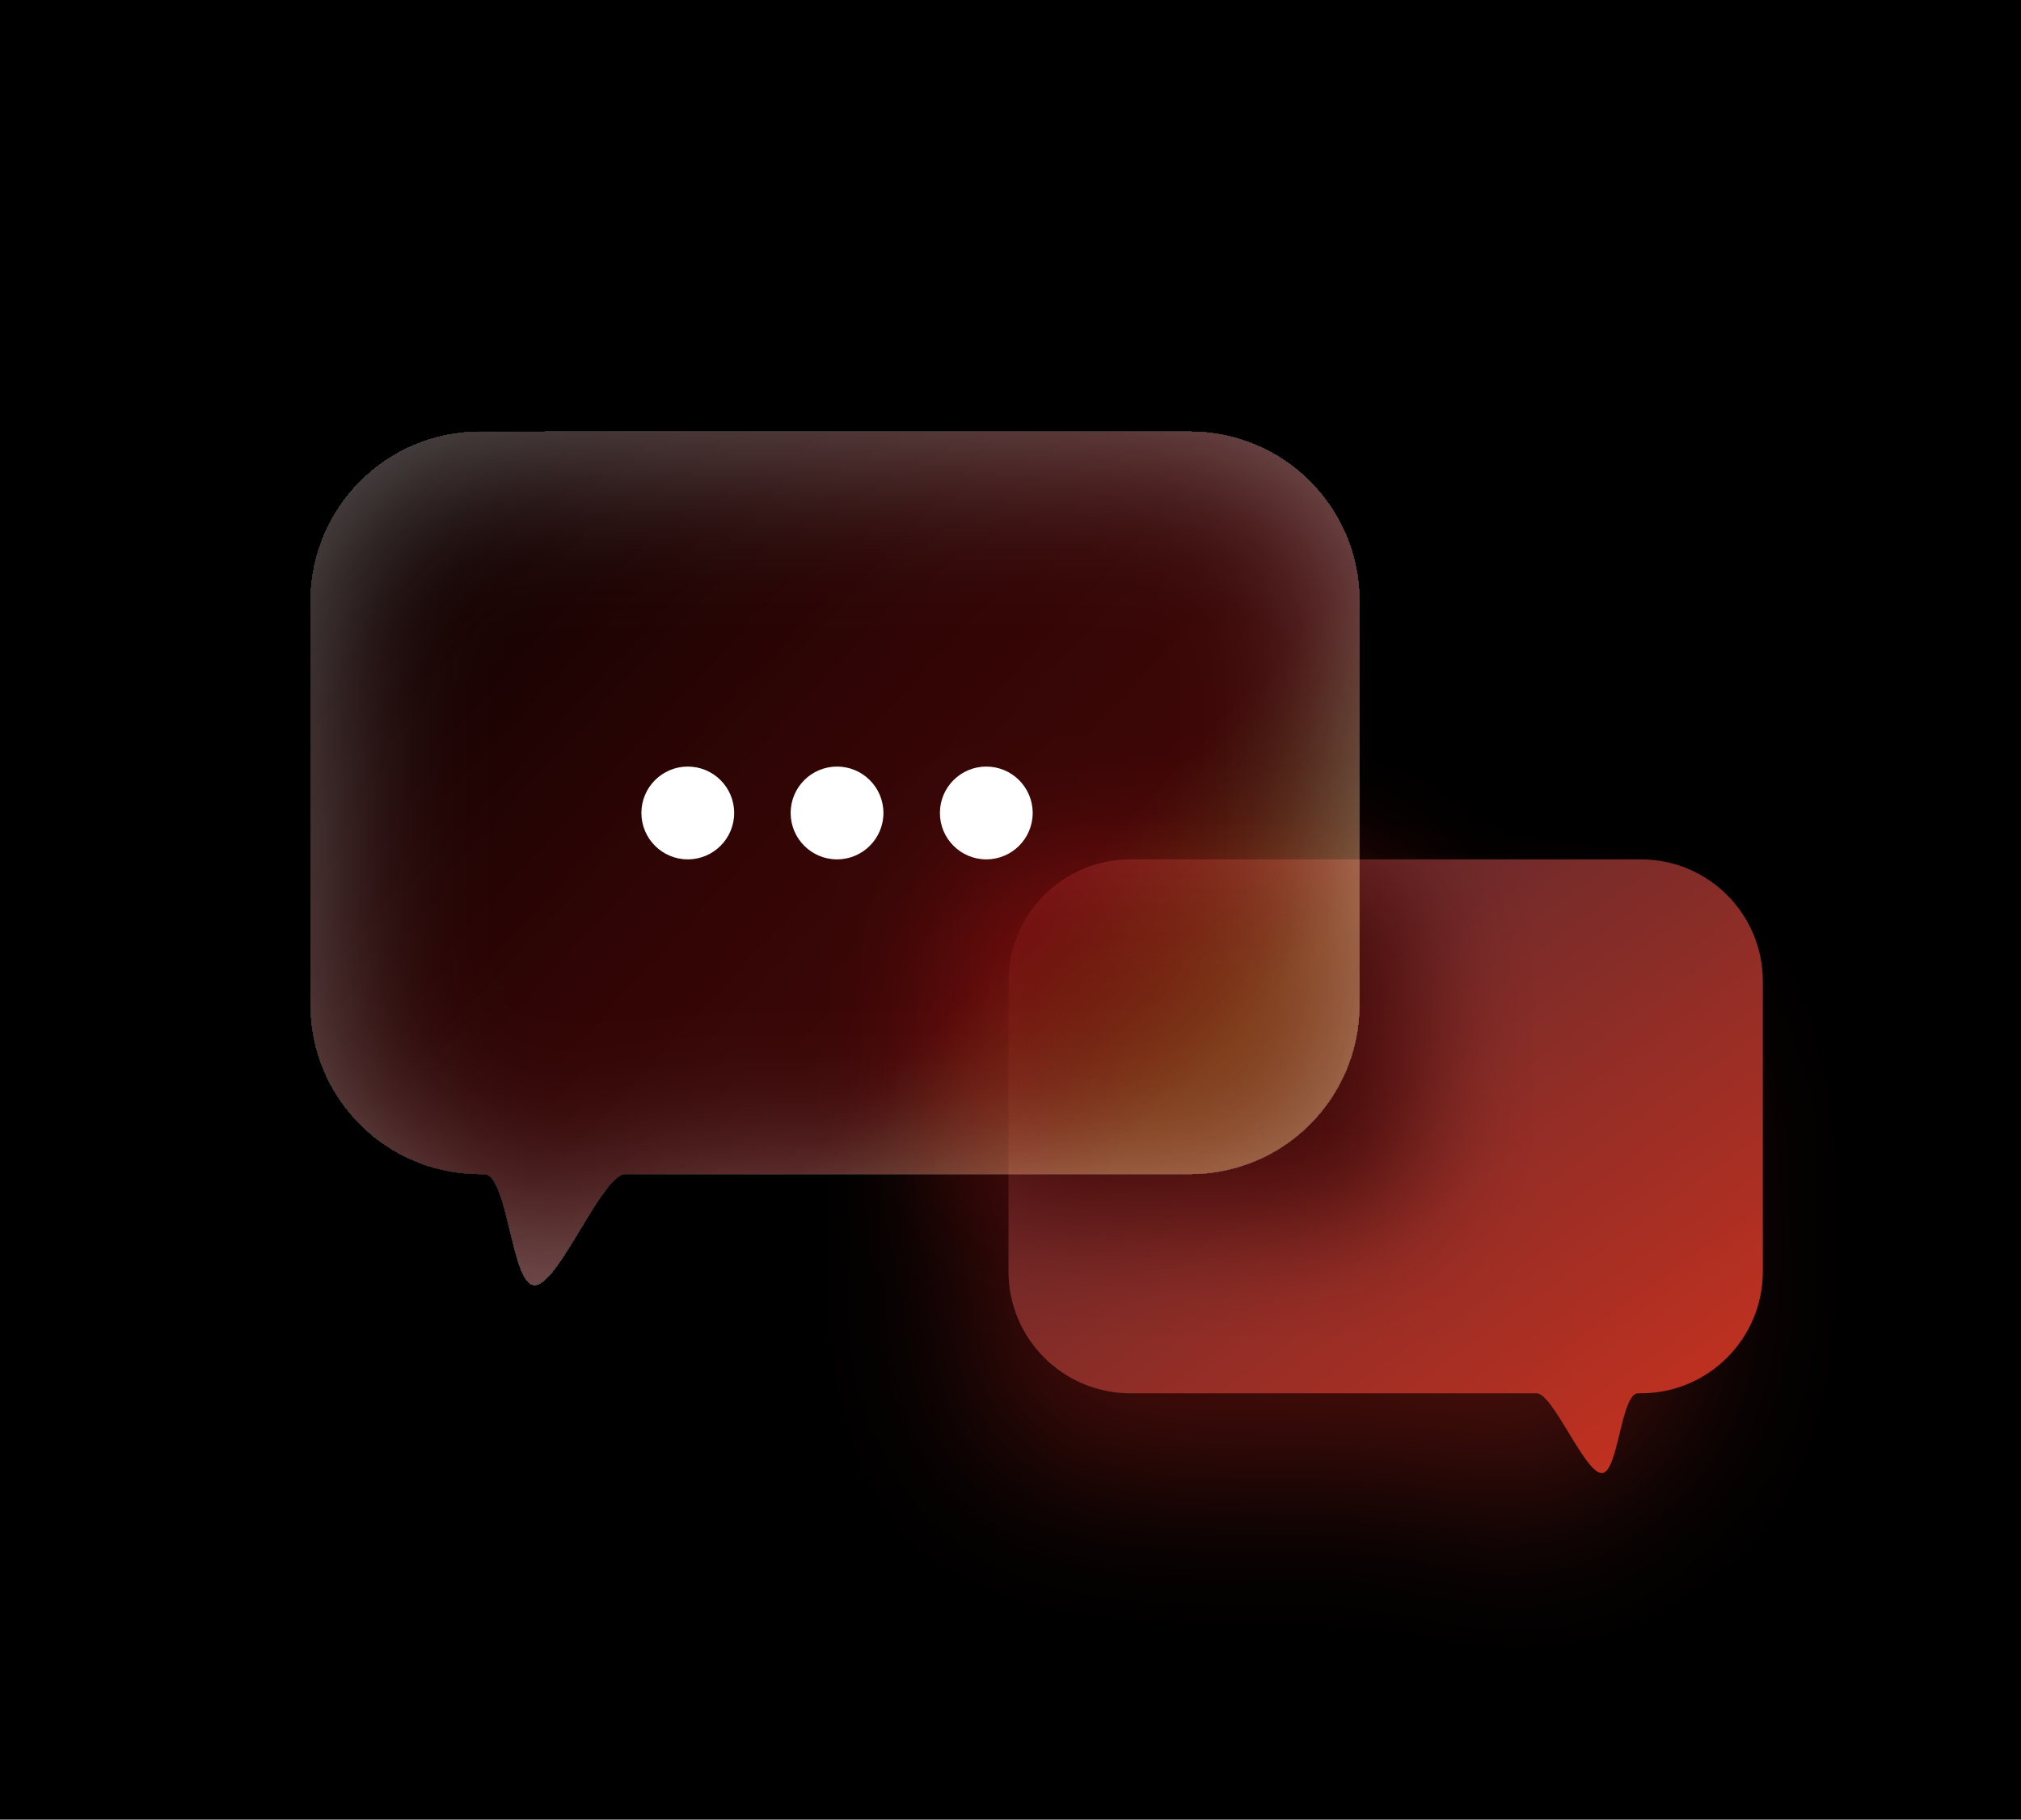
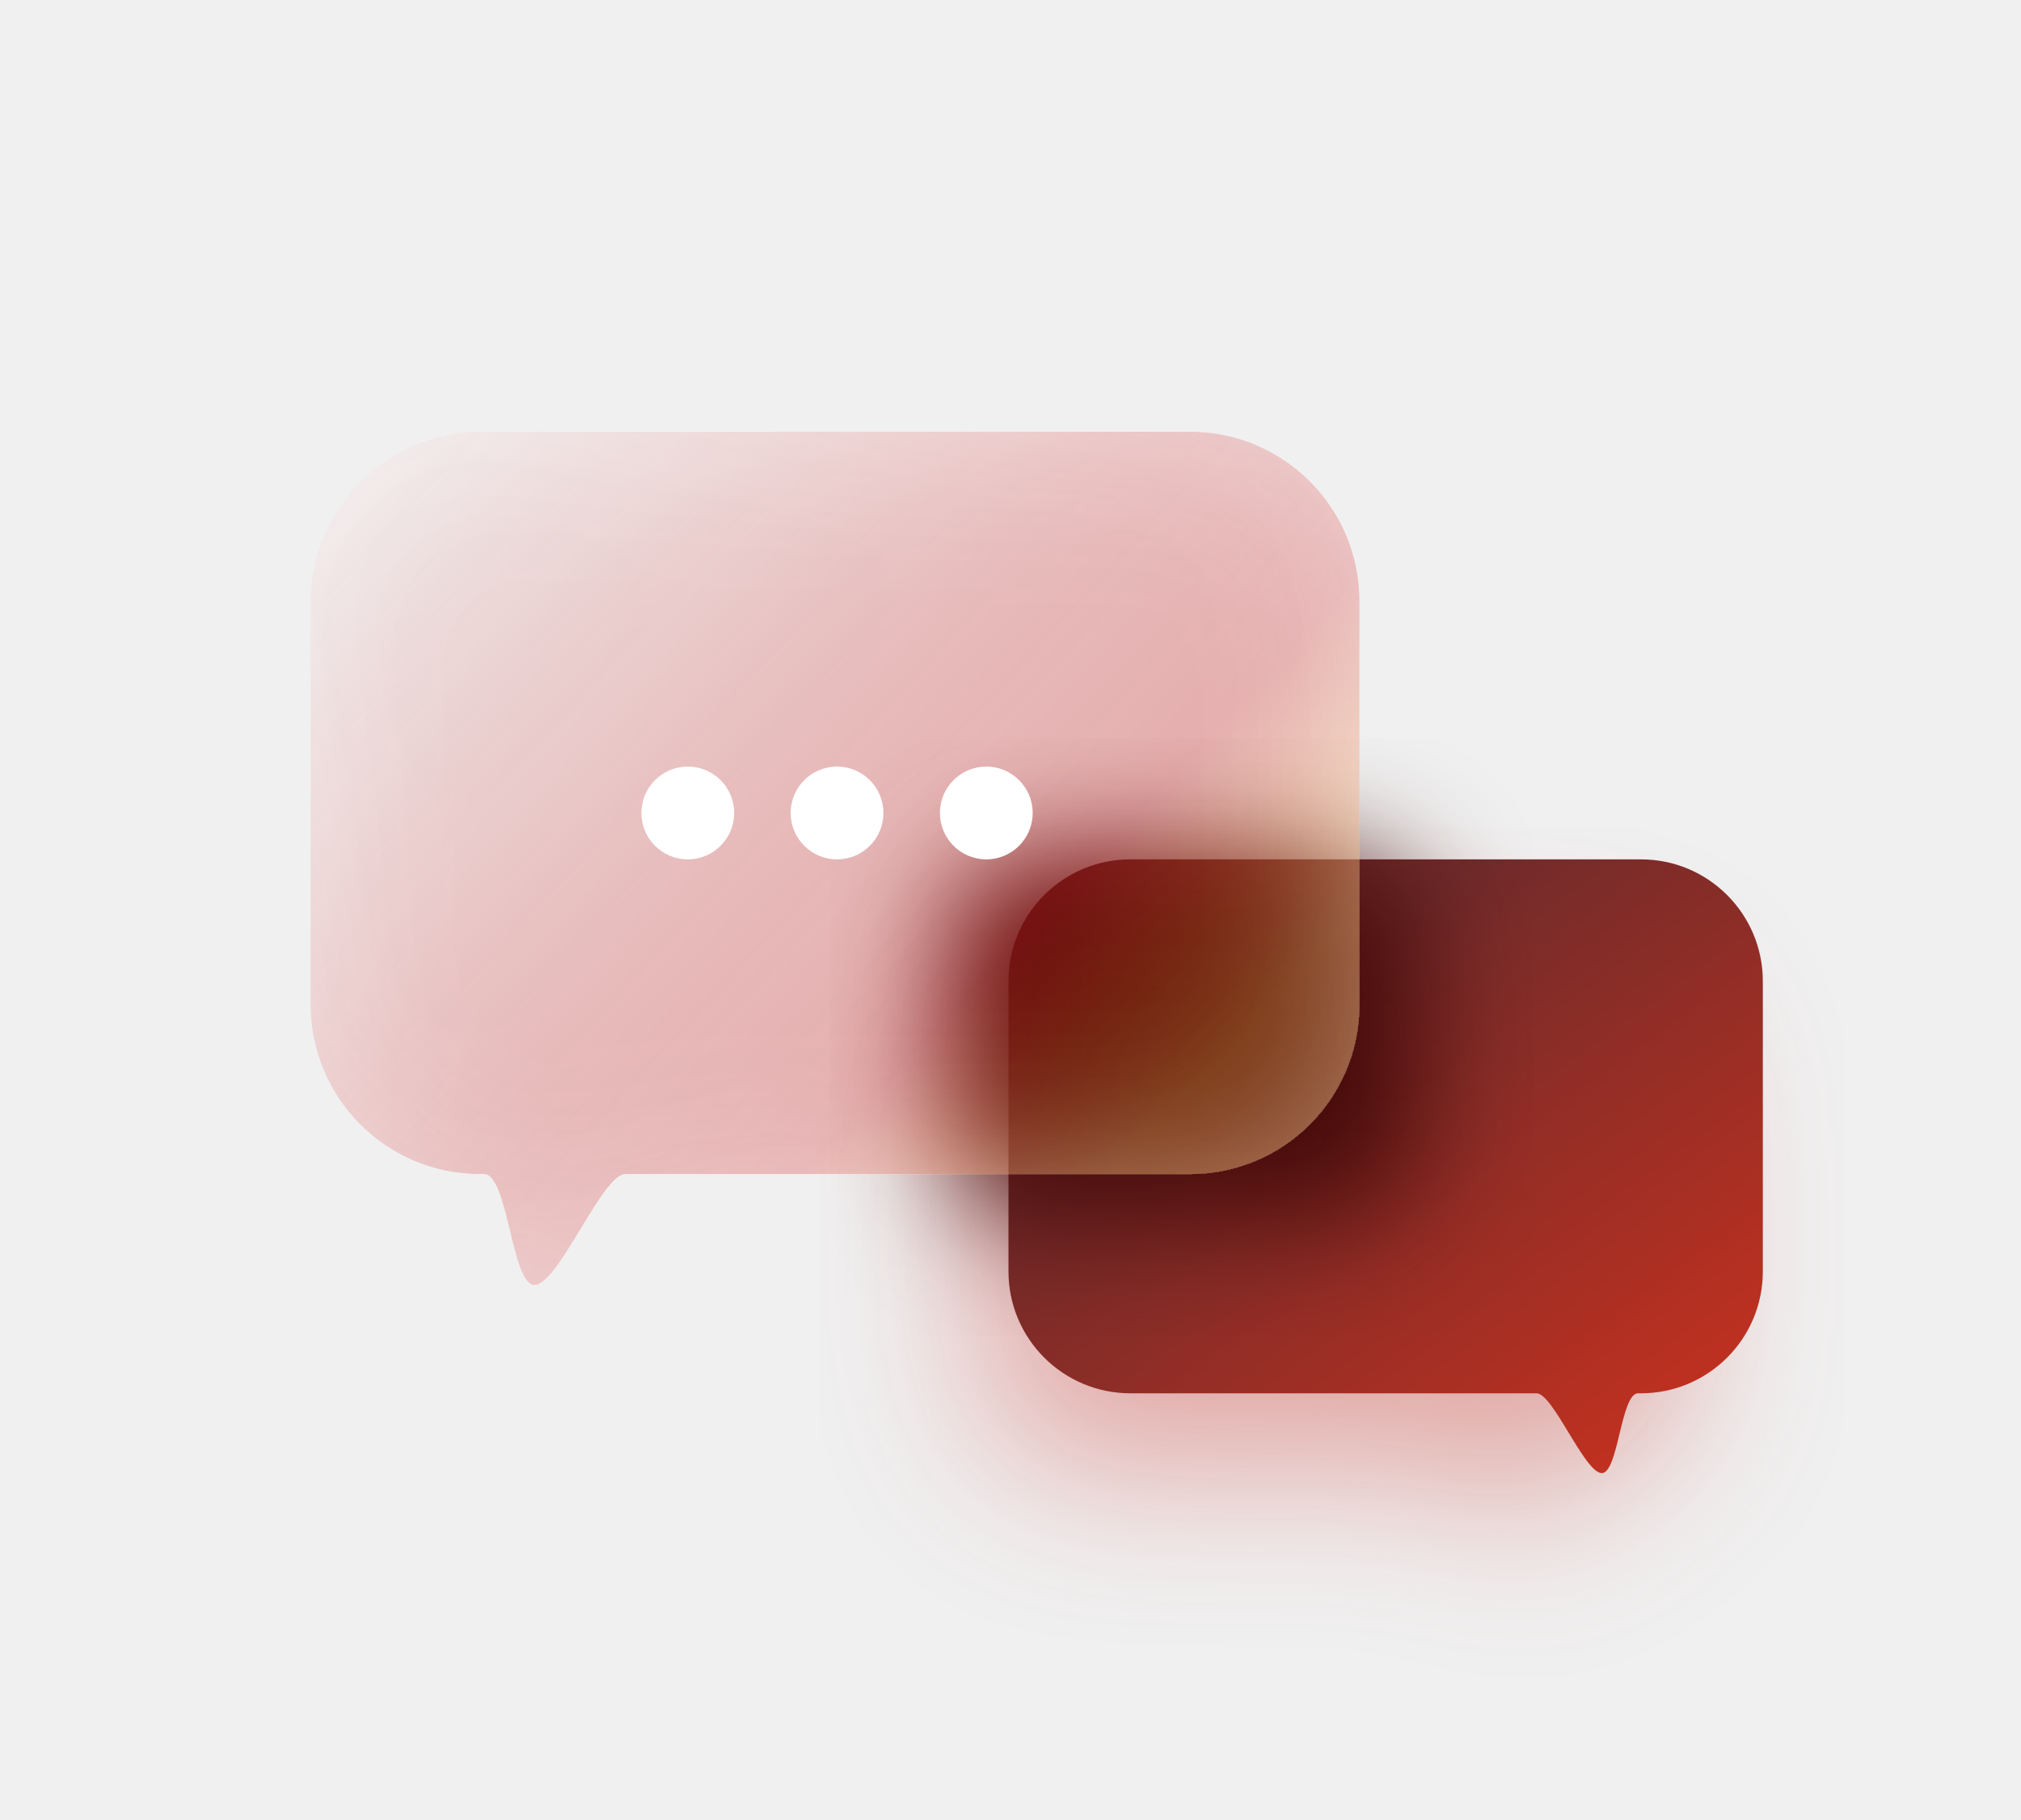
<svg xmlns="http://www.w3.org/2000/svg" width="501" height="451" viewBox="0 0 501 451" fill="none">
-   <rect width="501" height="451" fill="black" />
+   <rect width="501" height="451" fill="" />
  <g opacity="0.4" filter="url(#filter0_f_2_18)">
    <path d="M243 272.138C243 257.15 255.15 245 270.138 245H389.862C404.85 245 417 257.15 417 272.138V337.048C417 352.036 404.85 364.187 389.861 364.187C389.314 364.187 388.767 364.187 388.223 364.187C384.234 364.187 383.682 382 379.858 382C375.88 382 368.637 364.187 364.8 364.187C332.782 364.187 304.993 364.187 270.145 364.187C255.157 364.187 243 352.036 243 337.048V272.138Z" fill="url(#paint0_linear_2_18)" />
    <path d="M270.138 245.449H389.862C404.602 245.449 416.551 257.398 416.551 272.138V337.048C416.551 351.788 404.602 363.738 389.861 363.738H389.858H389.855H389.852H389.849H389.845H389.842H389.839H389.836H389.833H389.829H389.826H389.823H389.82H389.816H389.813H389.81H389.807H389.804H389.8H389.797H389.794H389.791H389.788H389.784H389.781H389.778H389.775H389.772H389.768H389.765H389.762H389.759H389.756H389.752H389.749H389.746H389.743H389.739H389.736H389.733H389.73H389.727H389.723H389.72H389.717H389.714H389.711H389.707H389.704H389.701H389.698H389.695H389.691H389.688H389.685H389.682H389.679H389.675H389.672H389.669H389.666H389.662H389.659H389.656H389.653H389.65H389.646H389.643H389.64H389.637H389.634H389.63H389.627H389.624H389.621H389.618H389.614H389.611H389.608H389.605H389.602H389.598H389.595H389.592H389.589H389.586H389.582H389.579H389.576H389.573H389.569H389.566H389.563H389.56H389.557H389.553H389.55H389.547H389.544H389.541H389.537H389.534H389.531H389.528H389.525H389.521H389.518H389.515H389.512H389.509H389.505H389.502H389.499H389.496H389.493H389.489H389.486H389.483H389.48H389.477H389.473H389.47H389.467H389.464H389.46H389.457H389.454H389.451H389.448H389.444H389.441H389.438H389.435H389.432H389.428H389.425H389.422H389.419H389.416H389.412H389.409H389.406H389.403H389.4H389.396H389.393H389.39H389.387H389.384H389.38H389.377H389.374H389.371H389.368H389.364H389.361H389.358H389.355H389.352H389.348H389.345H389.342H389.339H389.336H389.332H389.329H389.326H389.323H389.32H389.316H389.313H389.31H389.307H389.303H389.3H389.297H389.294H389.291H389.287H389.284H389.281H389.278H389.275H389.271H389.268H389.265H389.262H389.259H389.255H389.252H389.249H389.246H389.243H389.239H389.236H389.233H389.23H389.227H389.223H389.22H389.217H389.214H389.211H389.207H389.204H389.201H389.198H389.195H389.191H389.188H389.185H389.182H389.179H389.175H389.172H389.169H389.166H389.163H389.159H389.156H389.153H389.15H389.147H389.143H389.14H389.137H389.134H389.131H389.127H389.124H389.121H389.118H389.115H389.111H389.108H389.105H389.102H389.099H389.095H389.092H389.089H389.086H389.083H389.079H389.076H389.073H389.07H389.067H389.063H389.06H389.057H389.054H389.051H389.047H389.044H389.041H389.038H389.035H389.031H389.028H389.025H389.022H389.019H389.015H389.012H389.009H389.006H389.003H388.999H388.996H388.993H388.99H388.987H388.983H388.98H388.977H388.974H388.971H388.967H388.964H388.961H388.958H388.955H388.951H388.948H388.945H388.942H388.939H388.935H388.932H388.929H388.926H388.923H388.919H388.916H388.913H388.91H388.907H388.903H388.9H388.897H388.894H388.891H388.887H388.884H388.881H388.878H388.875H388.871H388.868H388.865H388.862H388.859H388.855H388.852H388.849H388.846H388.843H388.839H388.836H388.833H388.83H388.827H388.823H388.82H388.817H388.814H388.811H388.807H388.804H388.801H388.798H388.795H388.791H388.788H388.785H388.782H388.779H388.776H388.772H388.769H388.766H388.763H388.76H388.756H388.753H388.75H388.747H388.744H388.74H388.737H388.734H388.731H388.728H388.724H388.721H388.718H388.715H388.712H388.708H388.705H388.702H388.699H388.696H388.692H388.689H388.686H388.683H388.68H388.676H388.673H388.67H388.667H388.664H388.66H388.657H388.654H388.651H388.648H388.644H388.641H388.638H388.635H388.632H388.629H388.625H388.622H388.619H388.616H388.613H388.609H388.606H388.603H388.6H388.597H388.593H388.59H388.587H388.584H388.581H388.577H388.574H388.571H388.568H388.565H388.561H388.558H388.555H388.552H388.549H388.545H388.542H388.539H388.536H388.533H388.529H388.526H388.523H388.52H388.517H388.514H388.51H388.507H388.504H388.501H388.498H388.494H388.491H388.488H388.485H388.482H388.478H388.475H388.472H388.469H388.466H388.462H388.459H388.456H388.453H388.45H388.446H388.443H388.44H388.437H388.434H388.43H388.427H388.424H388.421H388.418H388.415H388.411H388.408H388.405H388.402H388.399H388.395H388.392H388.389H388.386H388.383H388.379H388.376H388.373H388.37H388.367H388.363H388.36H388.357H388.354H388.351H388.348H388.344H388.341H388.338H388.335H388.332H388.328H388.325H388.322H388.319H388.316H388.312H388.309H388.306H388.303H388.3H388.296H388.293H388.29H388.287H388.284H388.281H388.277H388.274H388.271H388.268H388.265H388.261H388.258H388.255H388.252H388.249H388.245H388.242H388.239H388.236H388.233H388.229H388.226H388.223C387.538 363.738 386.978 364.124 386.529 364.665C386.081 365.205 385.697 365.951 385.354 366.802C384.668 368.507 384.098 370.767 383.543 372.984L383.512 373.106C382.963 375.301 382.426 377.446 381.799 379.053C381.479 379.873 381.147 380.52 380.8 380.954C380.453 381.39 380.141 381.551 379.858 381.551C379.52 381.551 379.074 381.355 378.513 380.889C377.963 380.432 377.362 379.765 376.721 378.941C375.44 377.293 374.054 375.087 372.657 372.855L372.574 372.722C371.211 370.546 369.839 368.354 368.568 366.697C367.92 365.852 367.285 365.127 366.676 364.61C366.081 364.104 365.444 363.738 364.8 363.738H364.612H364.425H364.238H364.05H363.863H363.676H363.489H363.302H363.115H362.929H362.742H362.556H362.369H362.183H361.997H361.81H361.624H361.438H361.252H361.067H360.881H360.695H360.51H360.324H360.139H359.953H359.768H359.583H359.398H359.213H359.028H358.843H358.659H358.474H358.289H358.105H357.921H357.736H357.552H357.368H357.184H357H356.816H356.632H356.448H356.264H356.081H355.897H355.714H355.53H355.347H355.164H354.98H354.797H354.614H354.431H354.248H354.065H353.882H353.7H353.517H353.334H353.152H352.969H352.787H352.605H352.422H352.24H352.058H351.876H351.694H351.512H351.33H351.148H350.966H350.785H350.603H350.421H350.24H350.058H349.877H349.695H349.514H349.333H349.152H348.97H348.789H348.608H348.427H348.246H348.065H347.884H347.704H347.523H347.342H347.162H346.981H346.8H346.62H346.439H346.259H346.079H345.898H345.718H345.538H345.357H345.177H344.997H344.817H344.637H344.457H344.277H344.097H343.917H343.738H343.558H343.378H343.198H343.019H342.839H342.659H342.48H342.3H342.121H341.941H341.762H341.582H341.403H341.224H341.044H340.865H340.686H340.507H340.328H340.148H339.969H339.79H339.611H339.432H339.253H339.074H338.895H338.716H338.537H338.358H338.18H338.001H337.822H337.643H337.464H337.286H337.107H336.928H336.749H336.571H336.392H336.213H336.035H335.856H335.678H335.499H335.321H335.142H334.963H334.785H334.606H334.428H334.25H334.071H333.893H333.714H333.536H333.357H333.179H333.001H332.822H332.644H332.465H332.287H332.109H331.93H331.752H331.574H331.395H331.217H331.039H330.86H330.682H330.504H330.325H330.147H329.969H329.79H329.612H329.434H329.255H329.077H328.899H328.72H328.542H328.364H328.185H328.007H327.829H327.65H327.472H327.294H327.115H326.937H326.758H326.58H326.402H326.223H326.045H325.866H325.688H325.509H325.331H325.152H324.974H324.795H324.617H324.438H324.26H324.081H323.902H323.724H323.545H323.366H323.188H323.009H322.83H322.652H322.473H322.294H322.115H321.936H321.758H321.579H321.4H321.221H321.042H320.863H320.684H320.505H320.326H320.147H319.968H319.789H319.61H319.43H319.251H319.072H318.893H318.713H318.534H318.355H318.175H317.996H317.816H317.637H317.457H317.278H317.098H316.918H316.739H316.559H316.379H316.199H316.019H315.84H315.66H315.48H315.3H315.12H314.94H314.759H314.579H314.399H314.219H314.038H313.858H313.678H313.497H313.317H313.136H312.956H312.775H312.594H312.414H312.233H312.052H311.871H311.69H311.509H311.328H311.147H310.966H310.785H310.604H310.422H310.241H310.059H309.878H309.696H309.515H309.333H309.152H308.97H308.788H308.606H308.424H308.242H308.06H307.878H307.696H307.514H307.331H307.149H306.966H306.784H306.601H306.419H306.236H306.053H305.87H305.688H305.505H305.322H305.138H304.955H304.772H304.589H304.405H304.222H304.038H303.855H303.671H303.487H303.304H303.12H302.936H302.752H302.567H302.383H302.199H302.015H301.83H301.646H301.461H301.276H301.092H300.907H300.722H300.537H300.352H300.167H299.981H299.796H299.611H299.425H299.24H299.054H298.868H298.682H298.496H298.31H298.124H297.938H297.752H297.565H297.379H297.192H297.006H296.819H296.632H296.445H296.258H296.071H295.884H295.697H295.509H295.322H295.134H294.946H294.759H294.571H294.383H294.195H294.006H293.818H293.63H293.441H293.253H293.064H292.875H292.686H292.497H292.308H292.119H291.93H291.74H291.551H291.361H291.171H290.982H290.792H290.602H290.411H290.221H290.031H289.84H289.65H289.459H289.268H289.077H288.886H288.695H288.504H288.312H288.121H287.929H287.737H287.546H287.354H287.161H286.969H286.777H286.584H286.392H286.199H286.006H285.813H285.62H285.427H285.234H285.04H284.847H284.653H284.459H284.265H284.071H283.877H283.683H283.489H283.294H283.099H282.904H282.71H282.514H282.319H282.124H281.928H281.733H281.537H281.341H281.145H280.949H280.753H280.556H280.36H280.163H279.966H279.769H279.572H279.375H279.178H278.98H278.783H278.585H278.387H278.189H277.991H277.792H277.594H277.395H277.197H276.998H276.799H276.599H276.4H276.201H276.001H275.801H275.601H275.401H275.201H275H274.8H274.599H274.398H274.197H273.996H273.795H273.594H273.392H273.19H272.988H272.786H272.584H272.382H272.179H271.977H271.774H271.571H271.368H271.164H270.961H270.757H270.553H270.349H270.145C255.405 363.738 243.449 351.788 243.449 337.048V272.138C243.449 257.398 255.398 245.449 270.138 245.449Z" stroke="#979797" stroke-width="0.898" />
  </g>
  <path d="M250 243.208C250 226.524 263.524 213 280.208 213H406.792C423.476 213 437 226.524 437 243.208V315.131C437 331.814 423.475 345.338 406.792 345.338C406.552 345.338 406.312 345.338 406.073 345.338C401.786 345.338 401.192 365.117 397.083 365.117C392.808 365.117 385.023 345.338 380.9 345.338C346.81 345.338 317.181 345.338 280.216 345.338C263.533 345.338 250 331.814 250 315.131V243.208Z" fill="url(#paint1_linear_2_18)" />
  <g filter="url(#filter1_f_2_18)">
    <rect x="236" y="213" width="114" height="88" rx="20" fill="#440908" />
  </g>
  <g filter="url(#filter2_bi_2_18)">
    <path d="M337 149C337 125.804 318.196 107 295 107H119C95.804 107 77 125.804 77 149V249C77 272.196 95.804 291 119 291C119.334 291 119.667 291 120 291C125.961 291 126.786 318.5 132.5 318.5C138.443 318.5 149.267 291 155 291C202.398 291 243.594 291 294.988 291C318.184 291 337 272.196 337 249V149Z" fill="url(#paint2_linear_2_18)" fill-opacity="0.3" />
  </g>
  <circle cx="170.5" cy="201.5" r="11.5" fill="white" />
  <circle cx="207.5" cy="201.5" r="11.5" fill="white" />
  <circle cx="244.5" cy="201.5" r="11.5" fill="white" />
  <defs>
    <filter id="filter0_f_2_18" x="203" y="205" width="254" height="217" filterUnits="userSpaceOnUse" color-interpolation-filters="sRGB">
      <feFlood flood-opacity="0" result="BackgroundImageFix" />
      <feBlend mode="normal" in="SourceGraphic" in2="BackgroundImageFix" result="shape" />
      <feGaussianBlur stdDeviation="20" result="effect1_foregroundBlur_2_18" />
    </filter>
    <filter id="filter1_f_2_18" x="206" y="183" width="174" height="148" filterUnits="userSpaceOnUse" color-interpolation-filters="sRGB">
      <feFlood flood-opacity="0" result="BackgroundImageFix" />
      <feBlend mode="normal" in="SourceGraphic" in2="BackgroundImageFix" result="shape" />
      <feGaussianBlur stdDeviation="15" result="effect1_foregroundBlur_2_18" />
    </filter>
    <filter id="filter2_bi_2_18" x="52" y="82" width="310" height="261.5" filterUnits="userSpaceOnUse" color-interpolation-filters="sRGB">
      <feFlood flood-opacity="0" result="BackgroundImageFix" />
      <feGaussianBlur in="BackgroundImageFix" stdDeviation="12.5" />
      <feComposite in2="SourceAlpha" operator="in" result="effect1_backgroundBlur_2_18" />
      <feBlend mode="normal" in="SourceGraphic" in2="effect1_backgroundBlur_2_18" result="shape" />
      <feColorMatrix in="SourceAlpha" type="matrix" values="0 0 0 0 0 0 0 0 0 0 0 0 0 0 0 0 0 0 127 0" result="hardAlpha" />
      <feOffset dy="4" />
      <feGaussianBlur stdDeviation="20" />
      <feComposite in2="hardAlpha" operator="arithmetic" k2="-1" k3="1" />
      <feColorMatrix type="matrix" values="0 0 0 0 1 0 0 0 0 1 0 0 0 0 1 0 0 0 0.35 0" />
      <feBlend mode="normal" in2="shape" result="effect2_innerShadow_2_18" />
    </filter>
    <linearGradient id="paint0_linear_2_18" x1="243" y1="233.742" x2="345.174" y2="472.62" gradientUnits="userSpaceOnUse">
      <stop stop-color="#CC1515" stop-opacity="0.8" />
      <stop offset="1" stop-color="#C6311F" />
    </linearGradient>
    <linearGradient id="paint1_linear_2_18" x1="281" y1="199.5" x2="405.5" y2="373" gradientUnits="userSpaceOnUse">
      <stop offset="0.284" stop-color="#702B2B" />
      <stop offset="1" stop-color="#C6311F" />
    </linearGradient>
    <linearGradient id="paint2_linear_2_18" x1="82.5" y1="107" x2="279.5" y2="290" gradientUnits="userSpaceOnUse">
      <stop stop-color="#CC1515" stop-opacity="0.1" />
      <stop offset="0.516" stop-color="#CC1515" stop-opacity="0.8" />
      <stop offset="0.78" stop-color="#CC1515" />
      <stop offset="0.988" stop-color="#FFA636" />
    </linearGradient>
  </defs>
</svg>
